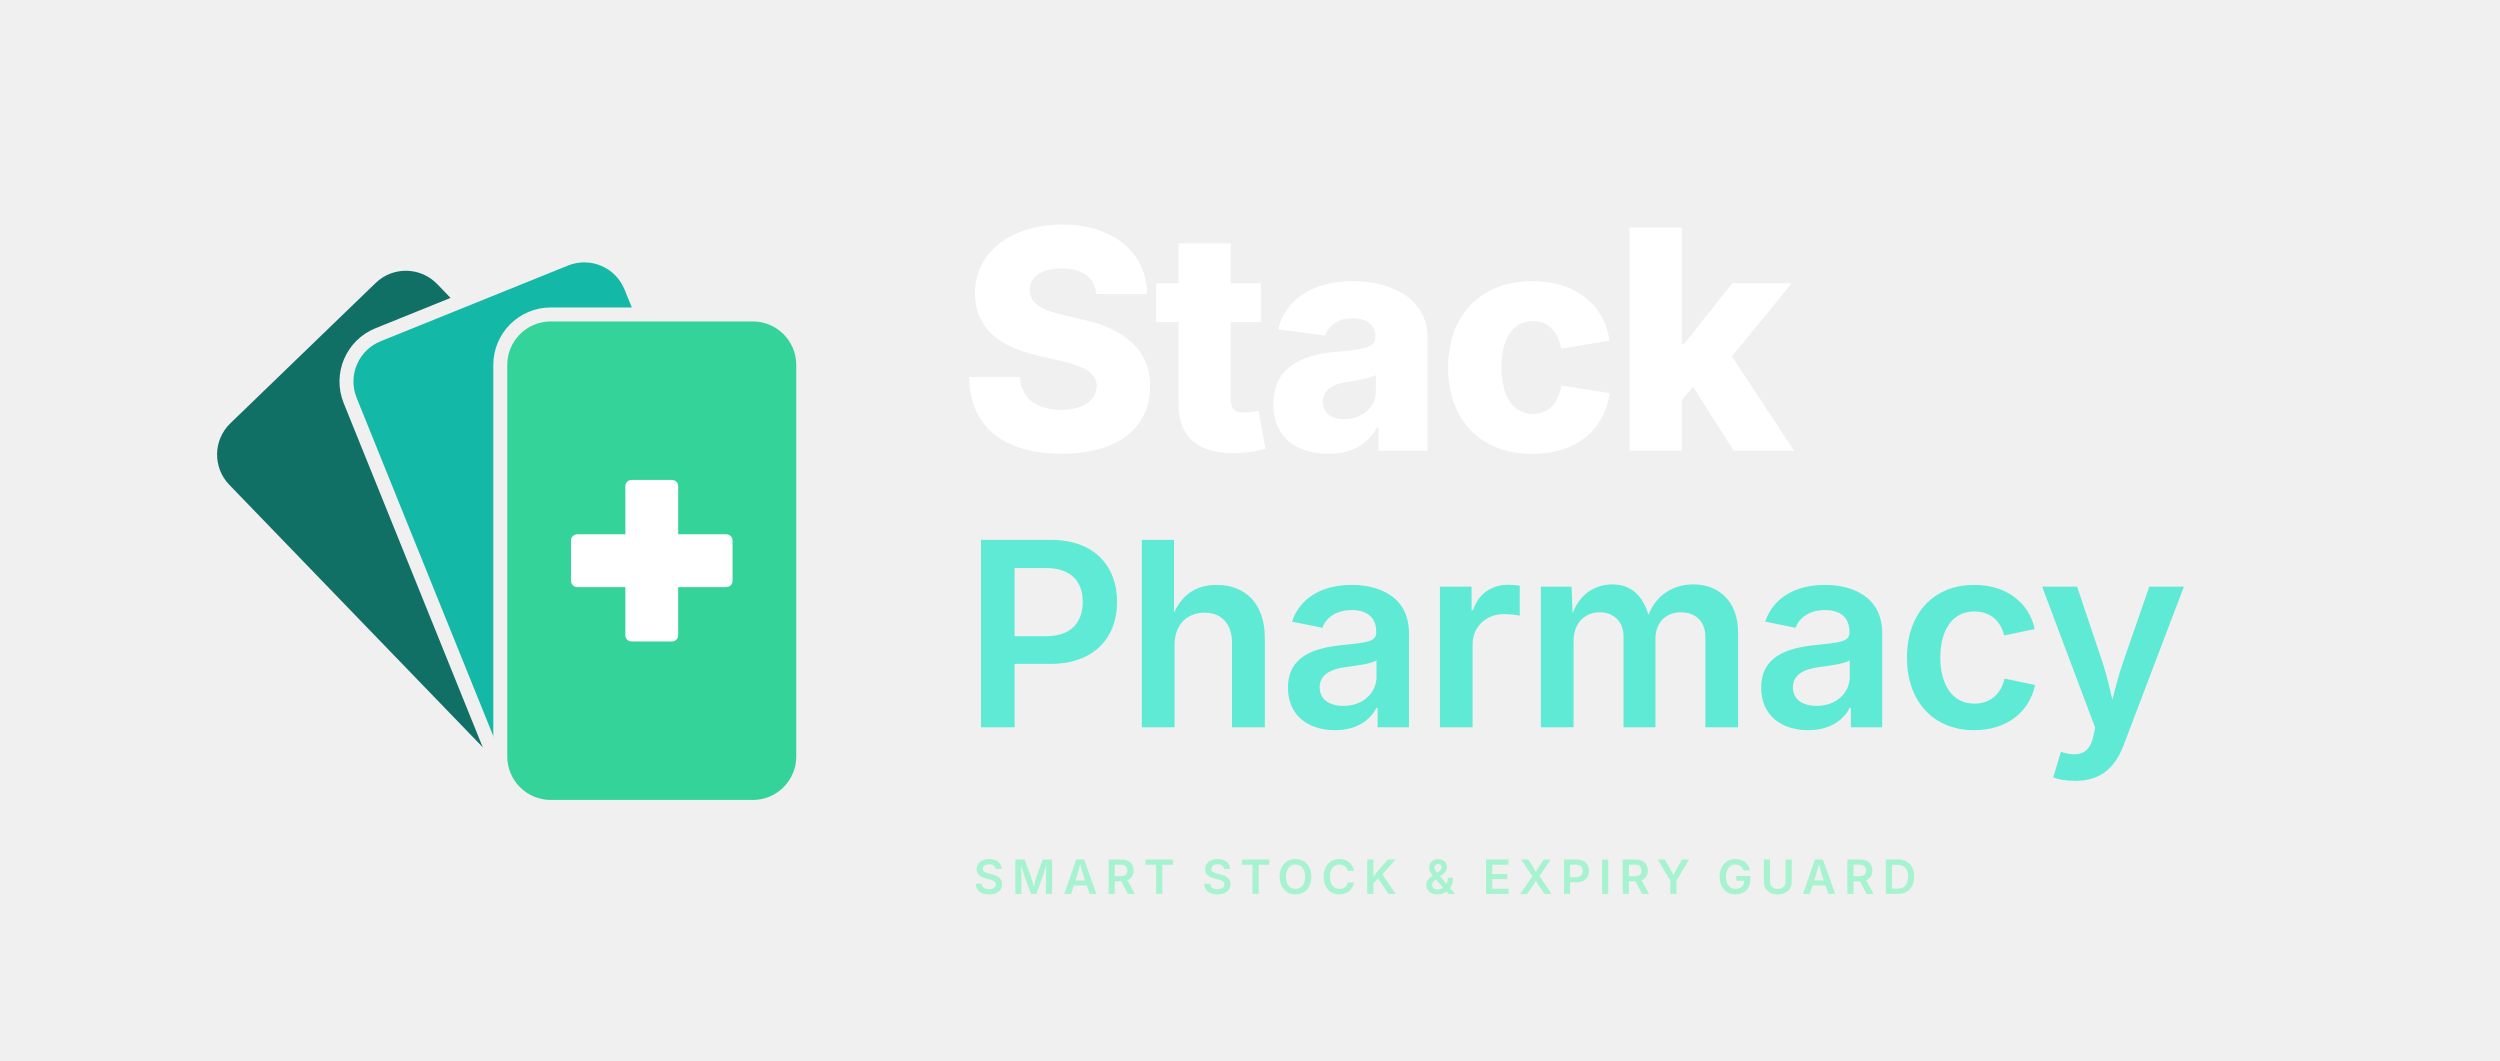
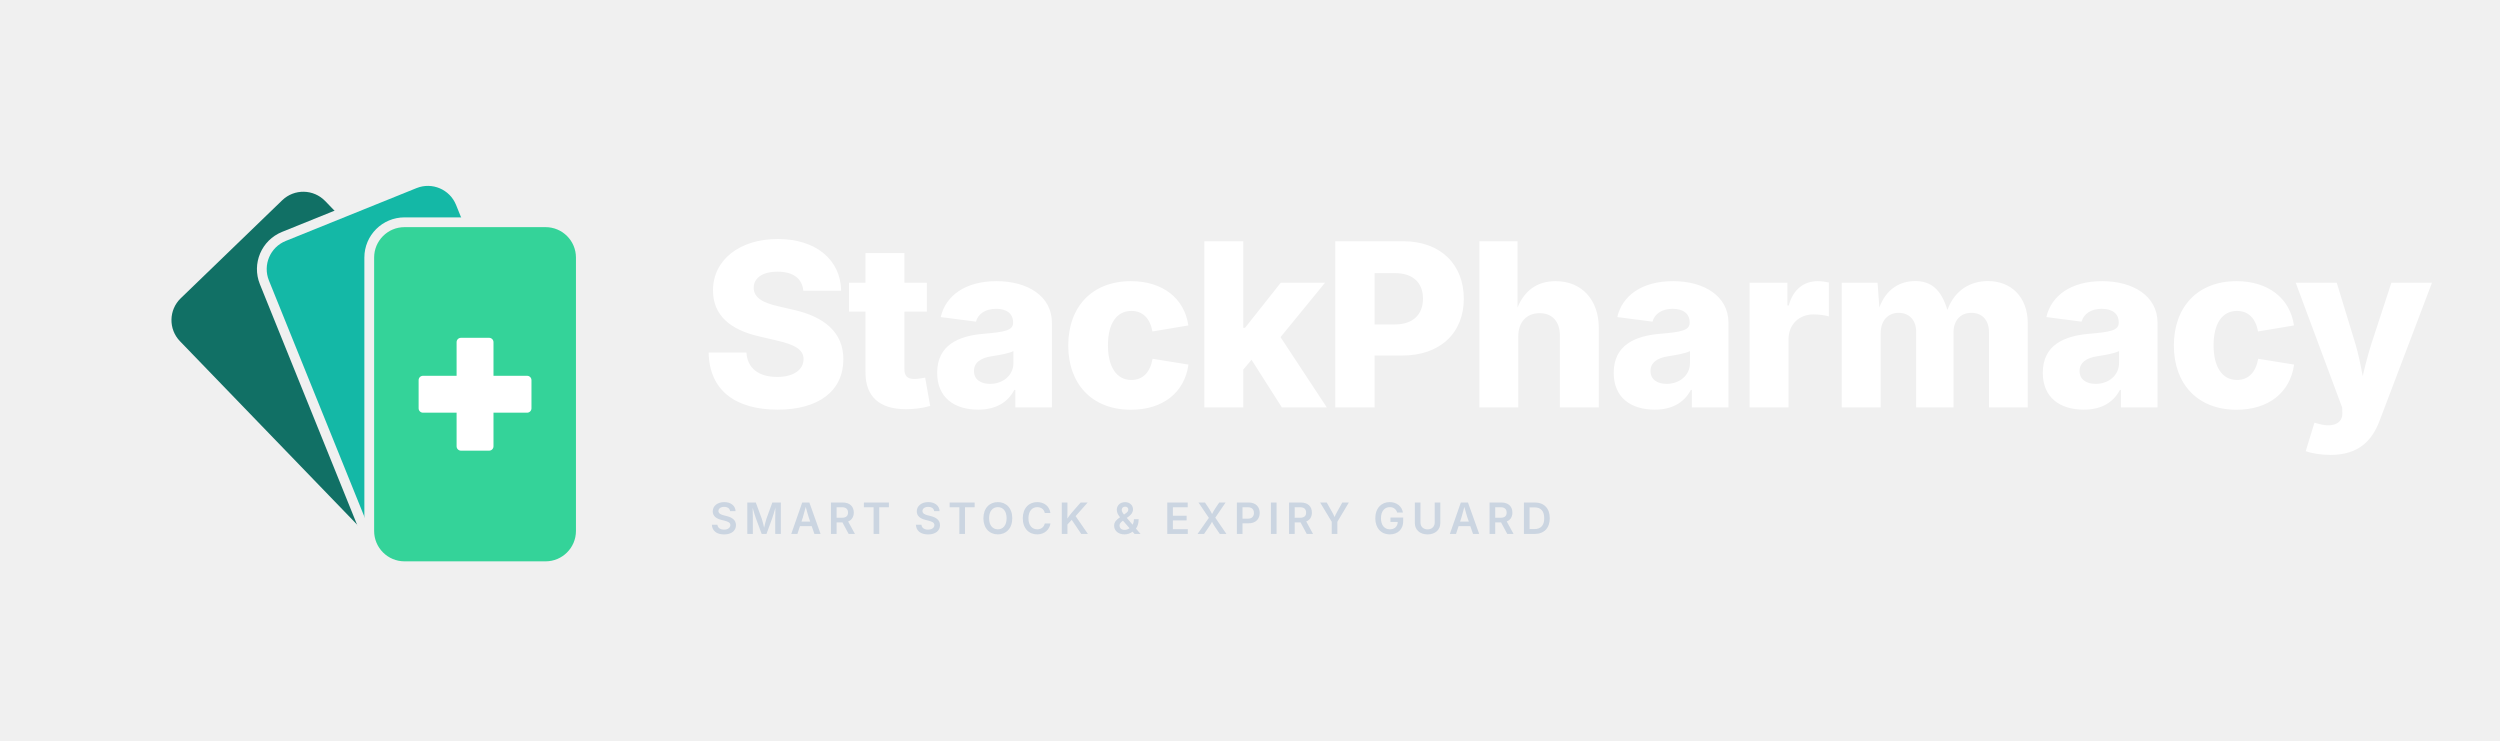
- <svg xmlns="http://www.w3.org/2000/svg" viewBox="0 0 1320 560" width="1320" height="560" fill="none">
-   <svg x="48" y="68" viewBox="0 0 512 512" width="420" height="420" fill="none" role="img" aria-label="StackPharmacy Logo">
+ <svg xmlns="http://www.w3.org/2000/svg" viewBox="0 0 1620 480" width="1620" height="480" fill="none">
+   <svg x="54" y="60" viewBox="0 0 512 512" width="360" height="360" fill="none" role="img" aria-label="StackPharmacy Logo">
    <defs>
      <mask id="sp-hd-cut-mid" maskUnits="userSpaceOnUse">
        <rect x="0" y="0" width="512" height="512" fill="#FFFFFF" />
        <rect x="246" y="114" width="186" height="308" rx="28" ry="28" fill="#000000" stroke="#000000" stroke-width="18" />
      </mask>
      <mask id="sp-hd-cut-back" maskUnits="userSpaceOnUse">
        <rect x="0" y="0" width="512" height="512" fill="#FFFFFF" />
        <g transform="rotate(-22 252 402)">
          <rect x="246" y="114" width="186" height="308" rx="28" ry="28" fill="#000000" stroke="#000000" stroke-width="18" />
        </g>
        <rect x="246" y="114" width="186" height="308" rx="28" ry="28" fill="#000000" stroke="#000000" stroke-width="18" />
      </mask>
    </defs>
    <g transform="translate(22 10)">
      <g mask="url(#sp-hd-cut-back)">
        <g transform="rotate(-44 252 402)">
          <rect x="246" y="114" width="186" height="308" rx="28" ry="28" fill="#117065" />
        </g>
      </g>
      <g mask="url(#sp-hd-cut-mid)">
        <g transform="rotate(-22 252 402)">
          <rect x="246" y="114" width="186" height="308" rx="28" ry="28" fill="#14B8A6" />
        </g>
      </g>
      <g>
        <rect x="246" y="114" width="186" height="308" rx="28" ry="28" fill="#34D399" />
      </g>
      <g fill="#FFFFFF">
        <rect x="287" y="251" width="104" height="34" rx="4" />
        <rect x="322" y="216" width="34" height="104" rx="4" />
      </g>
    </g>
  </svg>
  <g font-family="Segoe UI, Inter, Arial, sans-serif">
-     <text x="506" y="238" font-size="162" font-weight="800" letter-spacing="-4" fill="#FFFFFF">Stack</text>
-     <text x="508" y="384" font-size="136" font-weight="600" letter-spacing="-2" fill="#5EEAD4">Pharmacy</text>
-     <text x="514" y="472" font-size="25" font-weight="600" letter-spacing="4" fill="#A7F3D0">SMART STOCK &amp; EXPIRY GUARD</text>
+     <text x="454" y="264" font-size="148" font-weight="800" letter-spacing="-3" fill="#FFFFFF">StackPharmacy</text>
+     <text x="460" y="346" font-size="28" font-weight="600" letter-spacing="4" fill="#CBD5E1">SMART STOCK &amp; EXPIRY GUARD</text>
  </g>
</svg>
